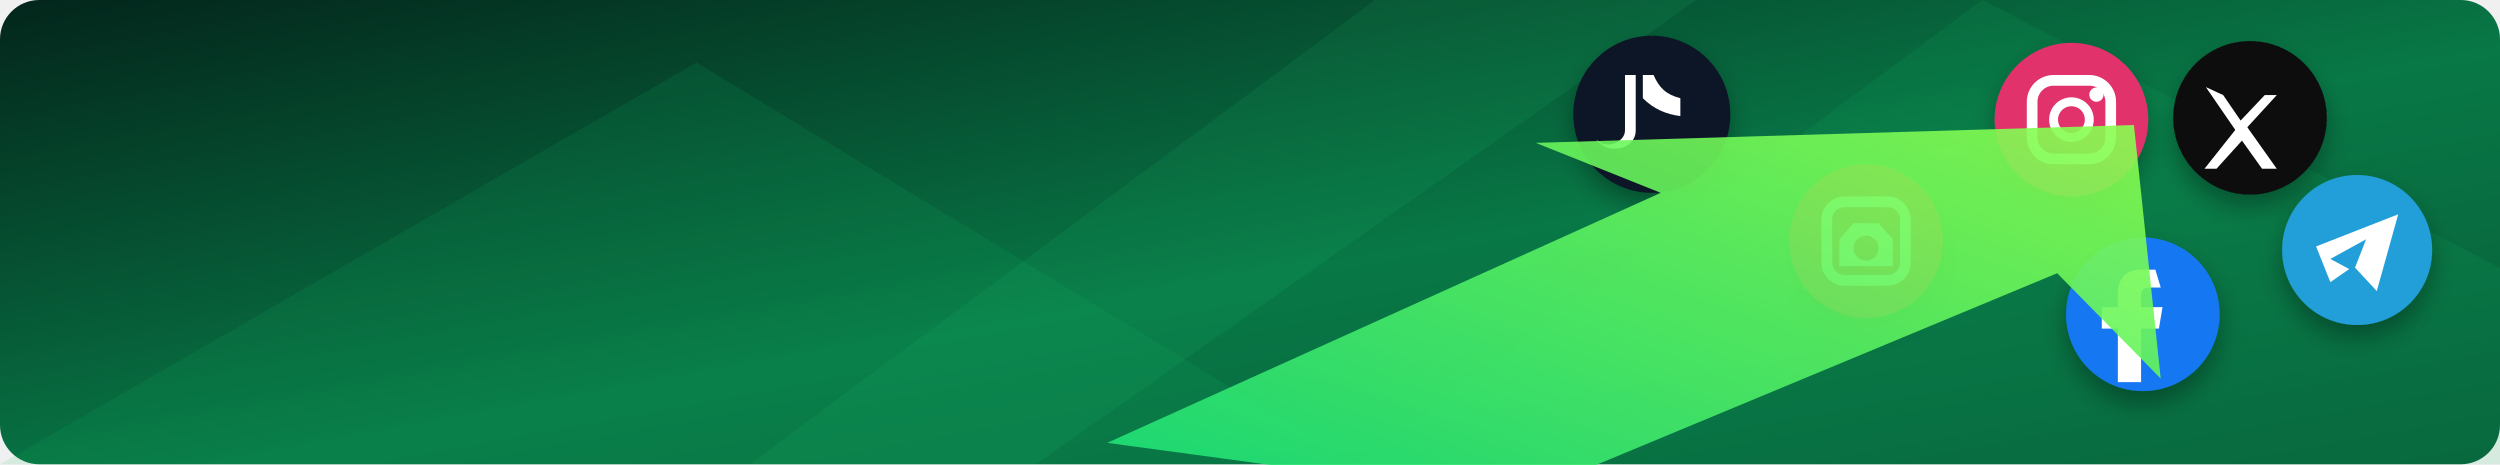
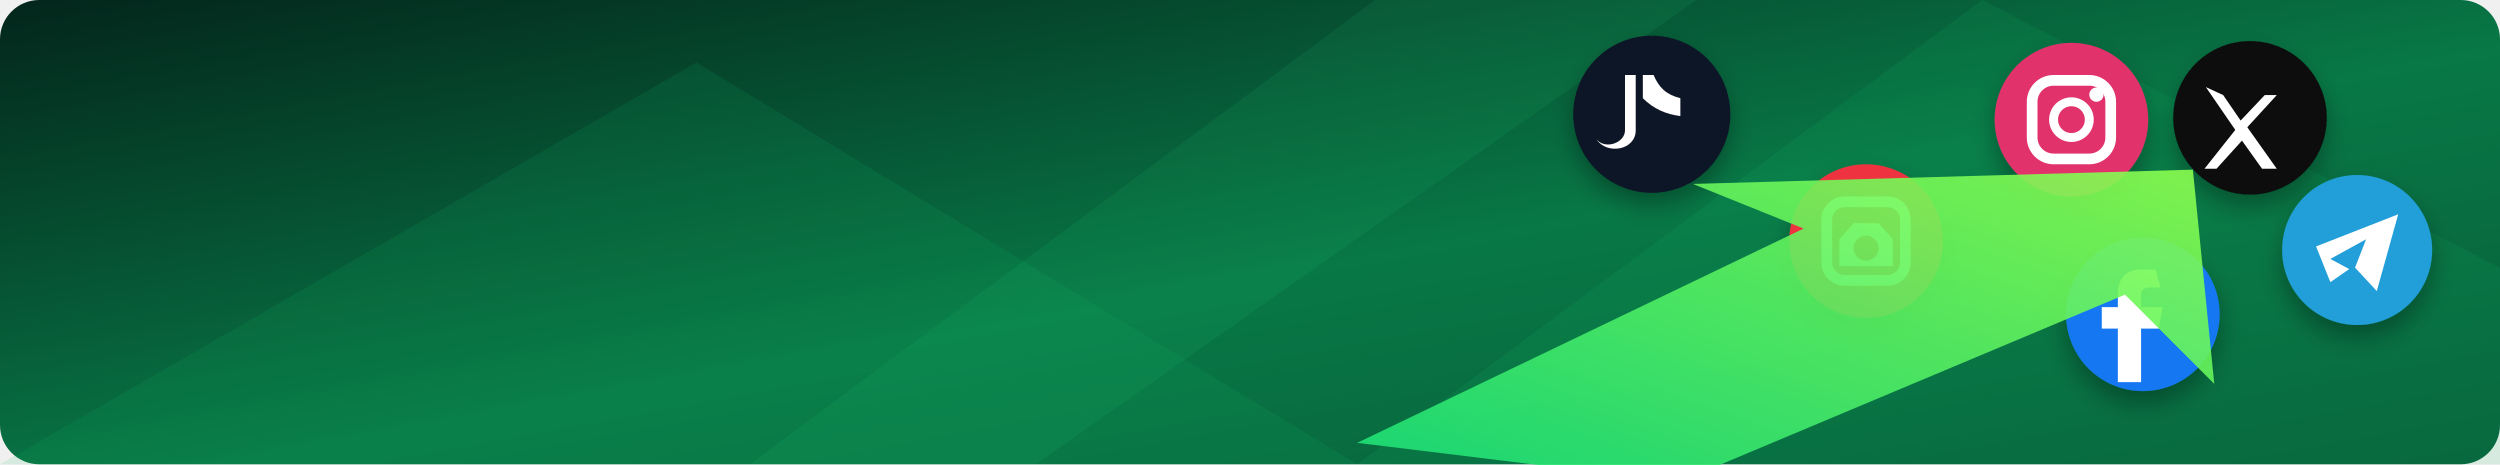
<svg xmlns="http://www.w3.org/2000/svg" viewBox="0 0 1400 260">
  <defs>
    <linearGradient id="g" x1="0" y1="0" x2="1" y2="1">
      <stop stop-color="#03251b" />
      <stop offset=".55" stop-color="#087846" />
      <stop offset="1" stop-color="#075d39" />
    </linearGradient>
    <linearGradient id="a" x1="0" y1="1" x2="1" y2="0">
      <stop stop-color="#18df79" />
      <stop offset="1" stop-color="#8cff4e" />
    </linearGradient>
    <filter id="s">
      <feDropShadow dx="0" dy="7" stdDeviation="7" flood-opacity=".32" />
    </filter>
  </defs>
  <rect width="1400" height="260" rx="22" fill="url(#g)" />
  <path d="M0 260 390 35 760 260 1110 0 1400 150v110z" fill="#10b96a" opacity=".12" />
  <path d="M420 260 770 0h180L580 260z" fill="#22e77d" opacity=".08" />
  <g filter="url(#s)">
    <g transform="translate(925 64)">
      <circle r="44" fill="#111827" />
      <path fill="#fff" d="M-9-22v31c0 11-16 14-22 5 5 6 16 2 16-5v-31zM-15-22h16c3 7 7 11 15 13v10c-8-1-15-4-21-10v-13z" />
    </g>
    <g transform="translate(1045 135)">
      <circle r="43" fill="#ef3340" />
      <rect x="-22" y="-22" width="44" height="44" rx="10" fill="none" stroke="#fff" stroke-width="6" />
      <path fill="#fff" d="M-7-10h14l8 9v15h-30V-1z" />
      <circle cx="0" cy="4" r="7" fill="#ef3340" />
    </g>
    <g transform="translate(1160 67)">
      <circle r="43" fill="#e1306c" />
      <rect x="-22" y="-22" width="44" height="44" rx="12" fill="none" stroke="#fff" stroke-width="6" />
      <circle r="10" fill="none" stroke="#fff" stroke-width="5" />
      <circle cx="14" cy="-14" r="4" fill="#fff" />
    </g>
    <g transform="translate(1200 176)">
      <circle r="43" fill="#1877f2" />
      <path fill="#fff" d="M7-25H-2c-7 0-12 5-12 13v8h-9v12h9v30h13v-30H9l2-12H-1v-7c0-3 2-4 5-4h6z" />
    </g>
    <g transform="translate(1260 66)">
      <circle r="43" fill="#080808" />
      <path fill="#fff" d="m-20-17 13 19 18-19h9L-2 7l22 31H9L-6 17l-19 21h-9L-11 9l-22-32z" transform="scale(.75)" />
    </g>
    <g transform="translate(1320 140)">
      <circle r="42" fill="#229ed9" />
      <path fill="#fff" d="m-23-2 46-18-12 43-13-14-13 9z" />
      <path fill="#229ed9" d="m-15 5 13 7 7-18z" />
    </g>
  </g>
-   <path d="M620 248 930 108l-70-28 335-10 15 142-58-59-303 126z" fill="url(#a)" opacity=".9" />
+   <path d="M760 248 1010 128l-62-25 280-8 12 120-50-50-250 105z" fill="url(#a)" opacity=".9" />
</svg>
